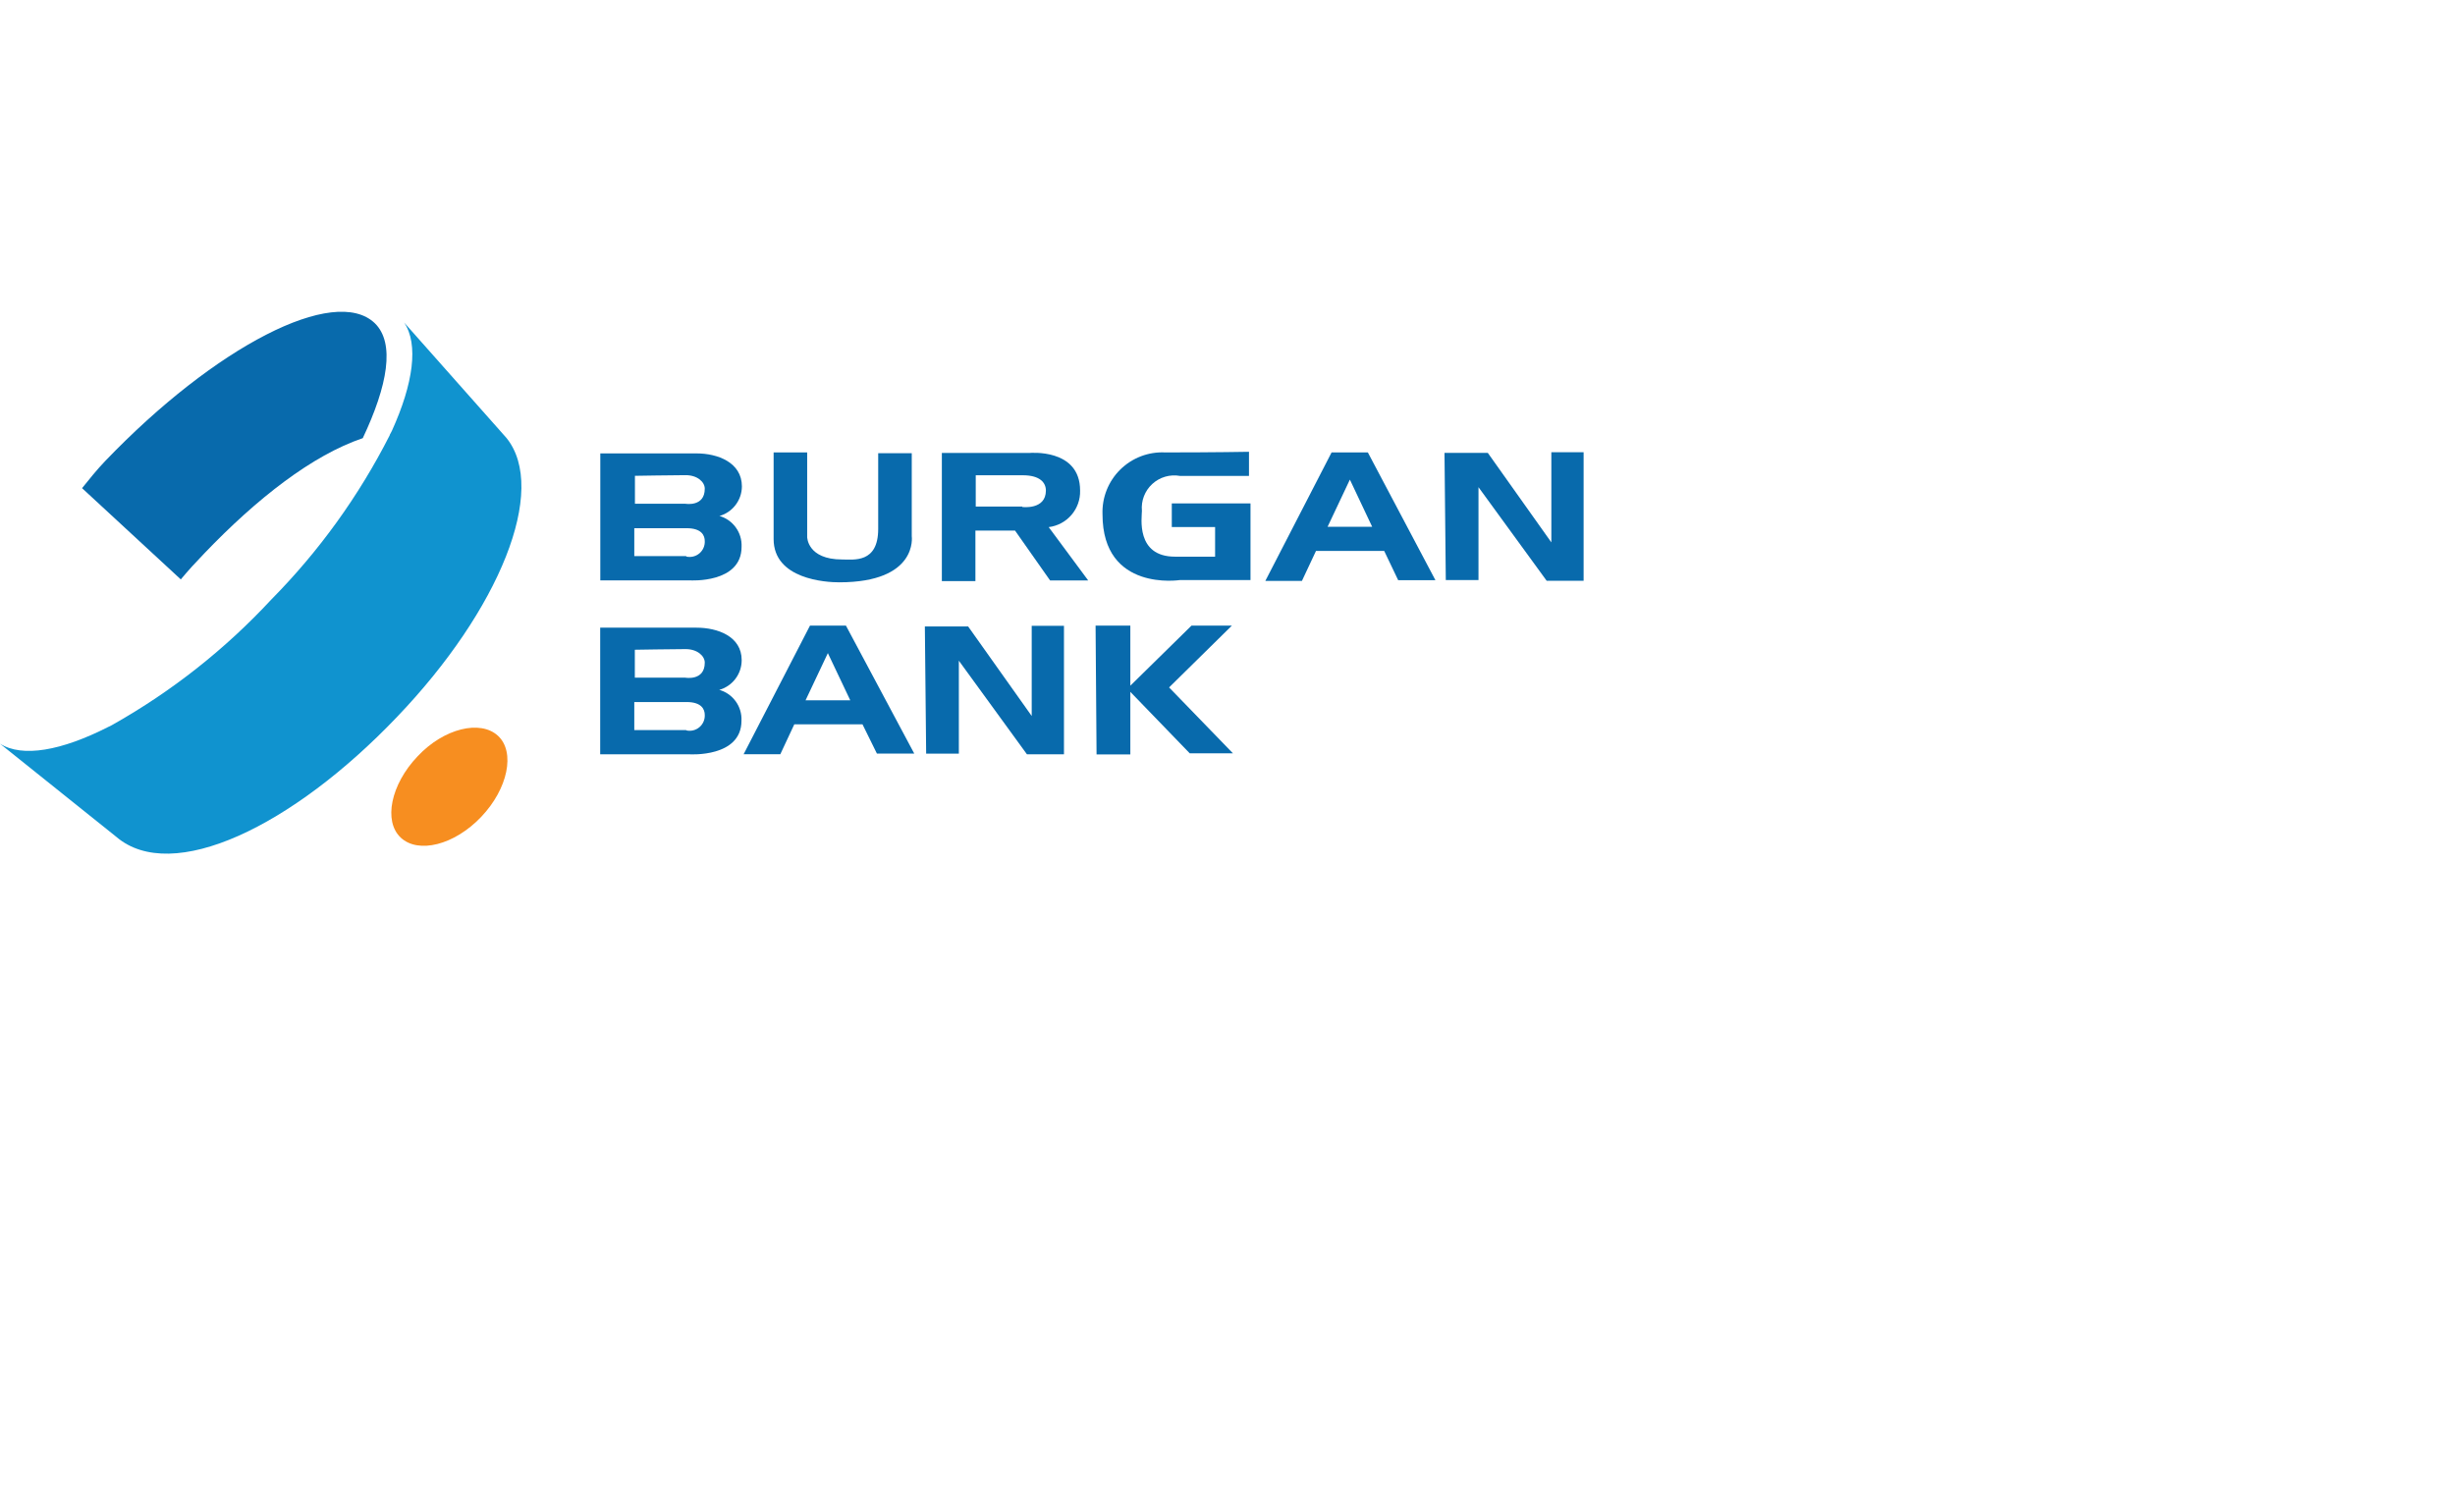
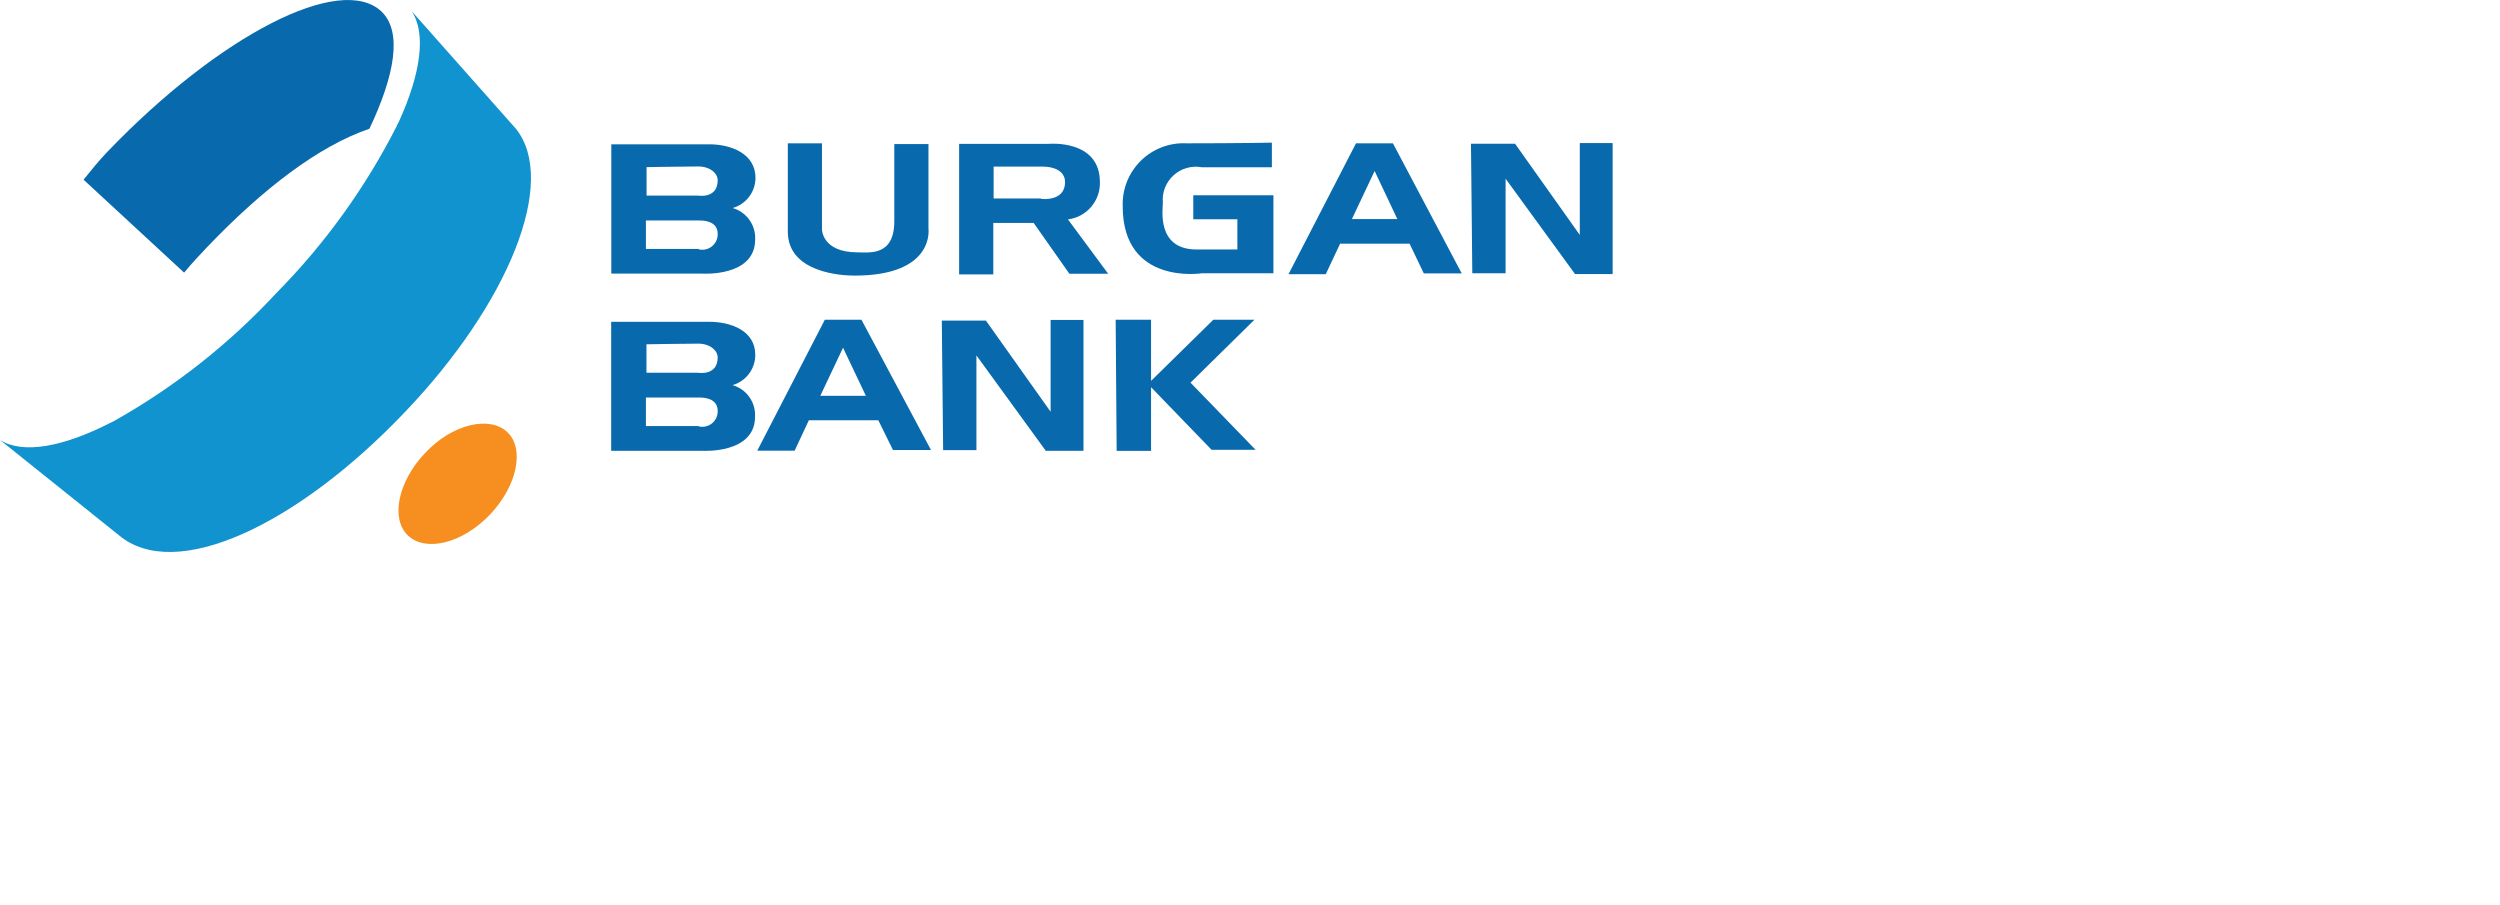
- <svg xmlns="http://www.w3.org/2000/svg" width="146.28" height="90.07" viewBox="0 0 226.771 82.032">
+ <svg xmlns="http://www.w3.org/2000/svg" width="226.771" height="82.032" viewBox="0 0 226.771 82.032">
  <defs>
    <style>.cls-1{fill:#1093cf;}.cls-2{fill:#f78e20;}.cls-3{fill:#086aac;}</style>
  </defs>
  <g id="Layer_2" data-name="Layer 2">
    <g id="Layer_1-2" data-name="Layer 1">
      <path class="cls-1" d="M37.33,1l8.92,10.06.54.61c3.84,4.77-.63,15.86-10.12,25.77C27,47.58,15.89,52.91,10.75,48.52L0,39.91c2.07,1.3,5.68.65,10-1.55l.27-.13.16-.09A60.44,60.44,0,0,0,25.06,26.59,60.66,60.66,0,0,0,36,11.41c0-.07.06-.12.08-.18L36.2,11C38.18,6.64,38.68,3,37.33,1" />
      <path class="cls-2" d="M38.57,41.08c-2.48,2.6-3.17,6-1.55,7.51s4.94.69,7.42-1.91,3.18-6,1.56-7.5-5-.7-7.43,1.9" />
      <path class="cls-3" d="M34.62,1.06C30.91-2.5,19.86,3.22,9.73,13.78c-.75.78-1.46,1.66-2.15,2.52l9.12,8.43c.73-.87,1.33-1.53,2.15-2.38,4.89-5.11,10-9.09,14.66-10.67,2.3-4.86,3-8.78,1.11-10.62" />
      <path class="cls-3" d="M71.43,13h3.13v7.81s0,2.08,3.23,2.08c1.06,0,3.33.37,3.33-2.82v-7h3.1v7.67S84.84,25,77.51,25c-1.22,0-6.05-.28-6.05-4s0-8,0-8" />
      <path class="cls-3" d="M115.37,13v2.17H109a3,3,0,0,0-3.52,3.23c0,.57-.6,4.23,3.06,4.23h3.7V19.89h-4V17.71h7.27v7.08H109s-7.16,1.12-7.16-6.07A5.52,5.52,0,0,1,107.64,13c4.58,0,7.73-.06,7.73-.06" />
      <path class="cls-3" d="M94.43,18h-4.3V15.11h4.35c1.59,0,2.13.69,2.13,1.41,0,1.81-2.18,1.52-2.18,1.52m2.44,1.86a3.31,3.31,0,0,0,2.9-3.38c0-3.93-4.69-3.47-4.69-3.47H87V24.89h3.1V20.22l3.66,0L97,24.83h3.52Z" />
      <path class="cls-3" d="M63.31,17.74H58.65V15.16s3.61-.06,4.69-.06,1.76.63,1.76,1.25c0,1.71-1.79,1.39-1.79,1.39m.08,4.84h-4.8V20l4.83,0c1.4,0,1.68.68,1.68,1.19a1.4,1.4,0,0,1-1.71,1.43m3-3.73a2.86,2.86,0,0,0,2.14-2.75c0-2.22-2.25-3.05-4.18-3.05l-8.9,0V24.82h8.28s4.77.31,4.77-3.1a2.83,2.83,0,0,0-2.11-2.87" />
      <path class="cls-3" d="M63.31,33.81H58.64V31.23s3.61-.06,4.69-.06,1.77.63,1.77,1.25c0,1.71-1.79,1.39-1.79,1.39m.08,4.84h-4.8V36.06l4.83,0c1.39,0,1.68.68,1.68,1.19a1.4,1.4,0,0,1-1.71,1.43m3-3.73a2.85,2.85,0,0,0,2.12-2.76c0-2.21-2.24-3-4.17-3l-8.9,0V40.89h8.27s4.78.31,4.78-3.1a2.82,2.82,0,0,0-2.1-2.87" />
      <polygon class="cls-3" points="101.2 29 101.29 40.9 104.41 40.9 104.41 35.12 109.9 40.8 113.89 40.8 107.99 34.71 113.79 29 110.06 29 104.41 34.55 104.41 29 101.2 29" />
      <path class="cls-3" d="M74.41,35.9l2.06-4.36,2.07,4.36ZM78.14,29H74.82L68.69,40.88h3.39l1.29-2.76h6.3L81,40.82h3.45Z" />
      <polygon class="cls-3" points="85.43 29.08 89.43 29.08 95.3 37.35 95.3 29.02 98.28 29.02 98.28 40.89 94.86 40.89 88.57 32.24 88.57 40.83 85.55 40.83 85.43 29.08" />
      <path class="cls-3" d="M122.63,19.87l2.06-4.36,2.06,4.36ZM126.35,13H123l-6.12,11.87h3.38l1.3-2.77h6.3l1.29,2.7h3.44Z" />
      <polygon class="cls-3" points="133.43 13.04 137.43 13.04 143.3 21.31 143.3 12.98 146.28 12.98 146.28 24.86 142.87 24.86 136.57 16.21 136.57 24.79 133.55 24.79 133.43 13.04" />
    </g>
  </g>
</svg>
